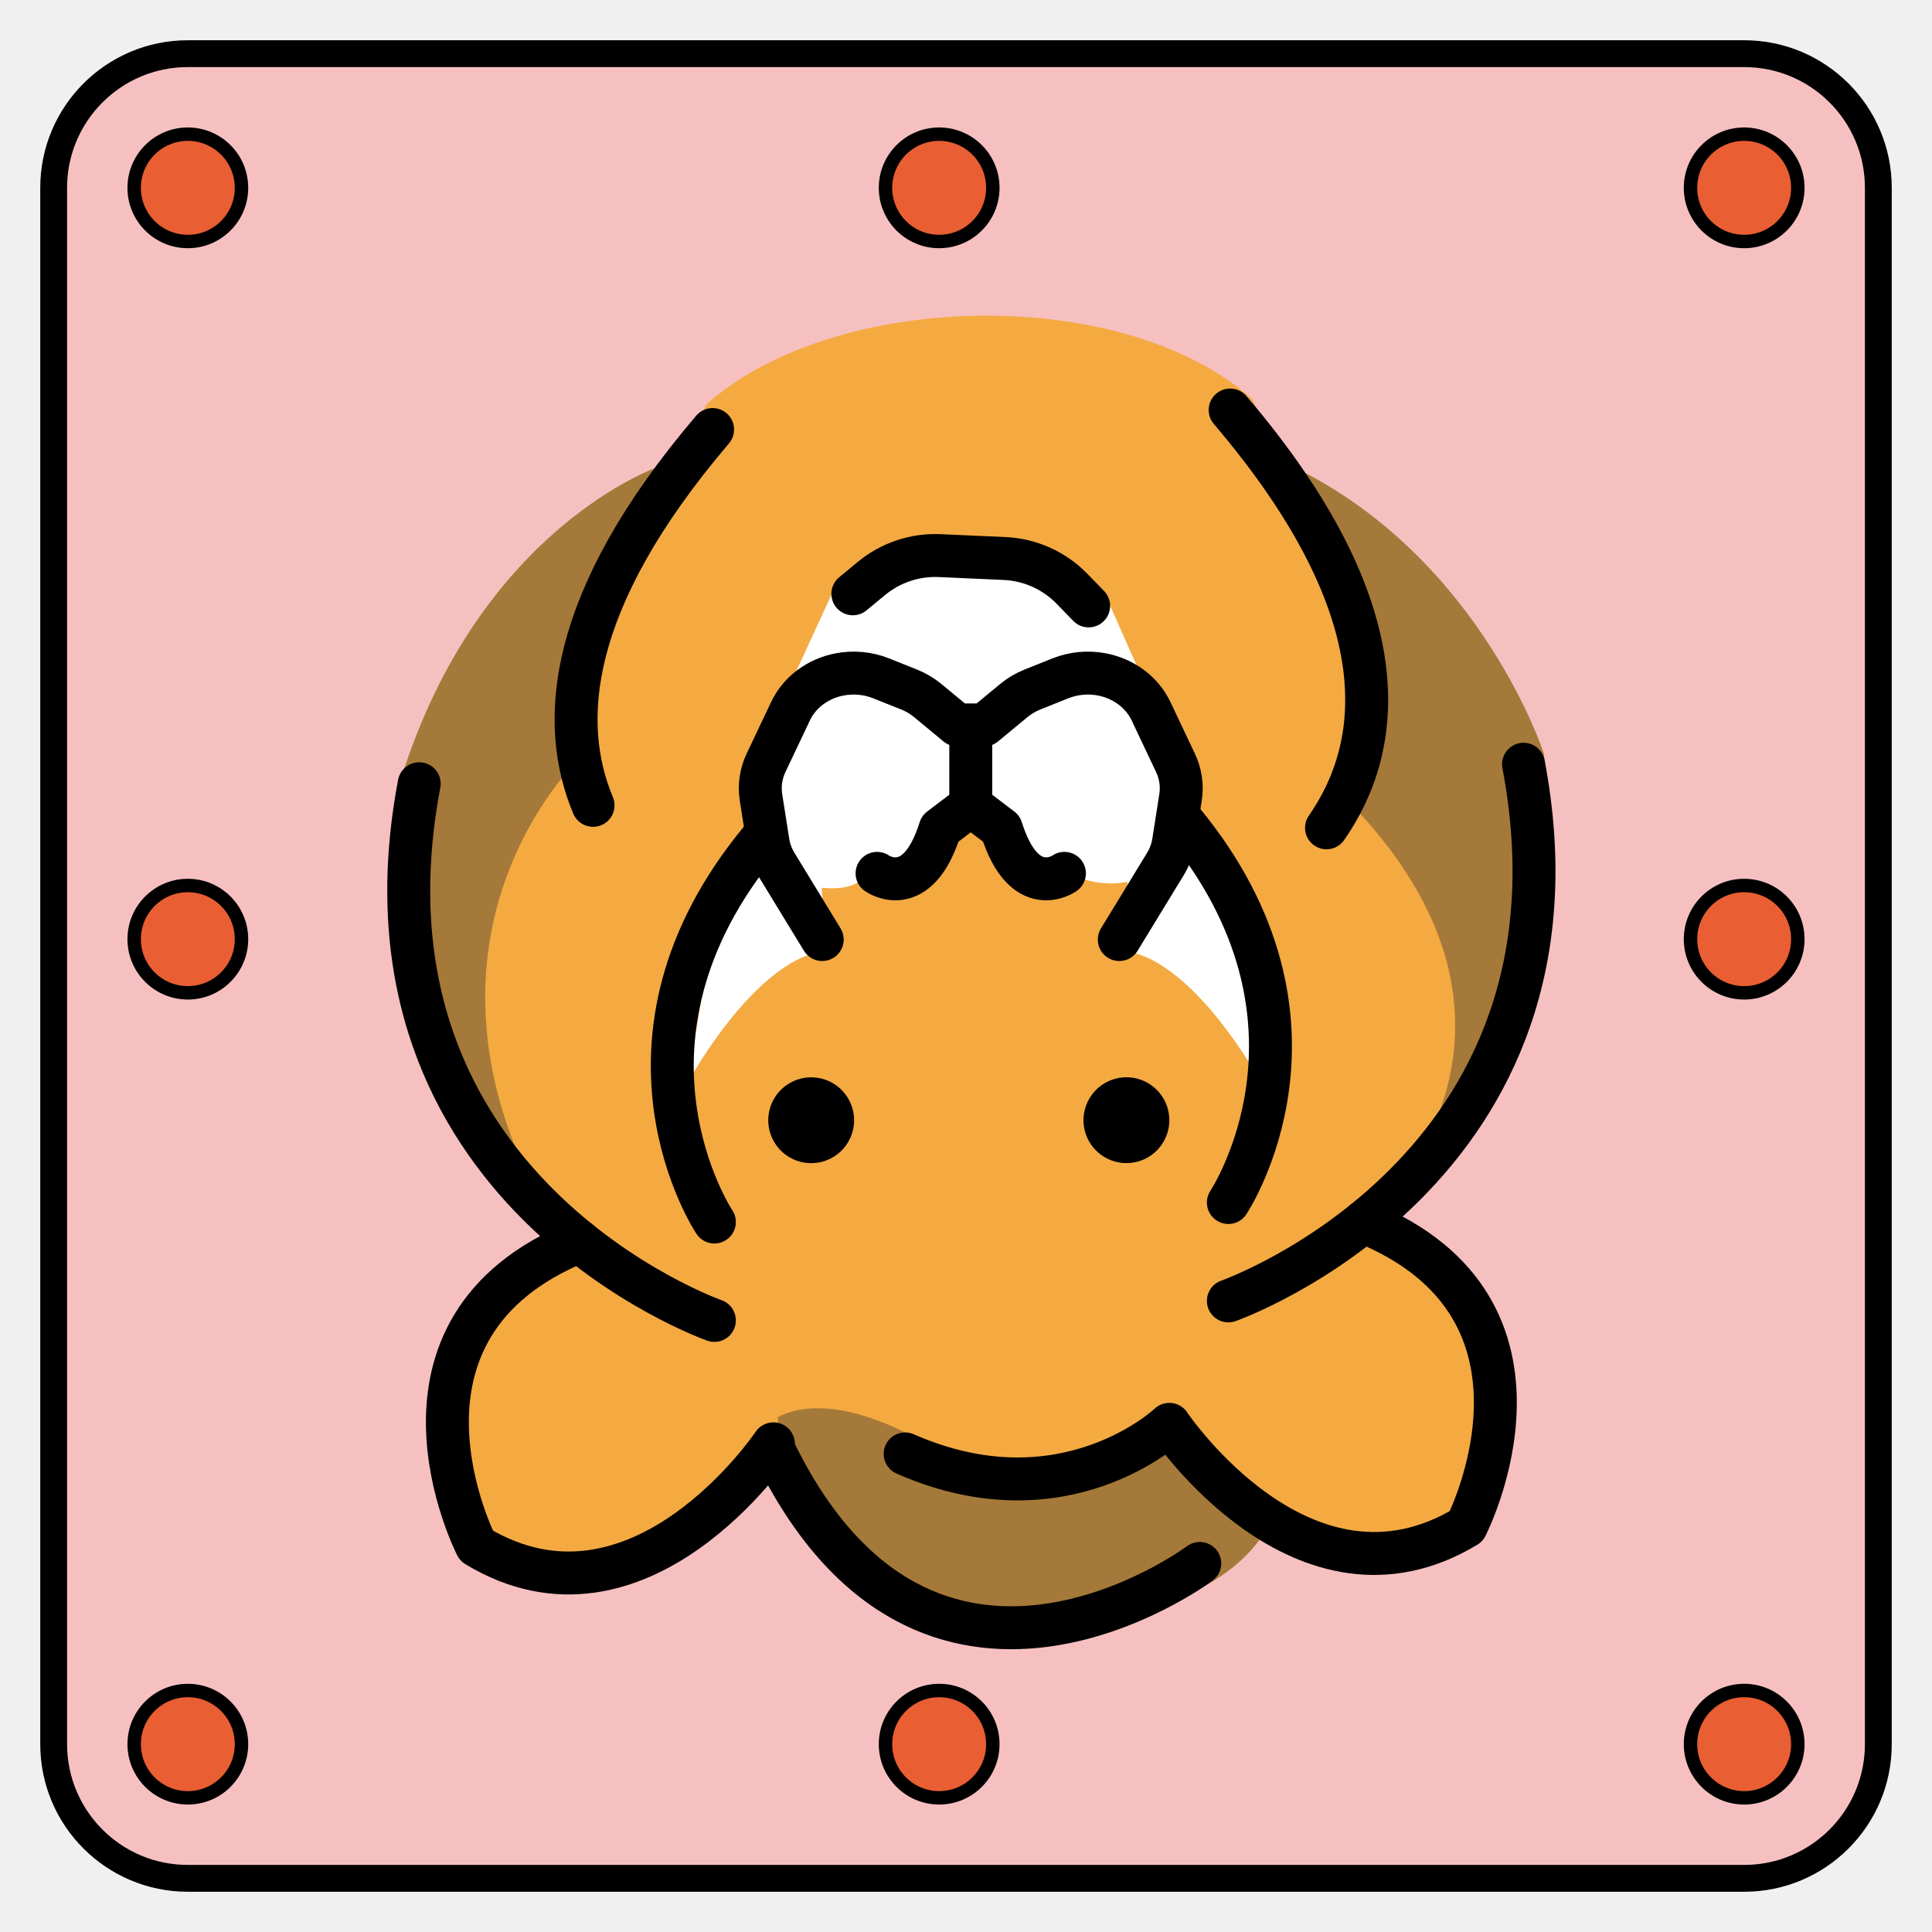
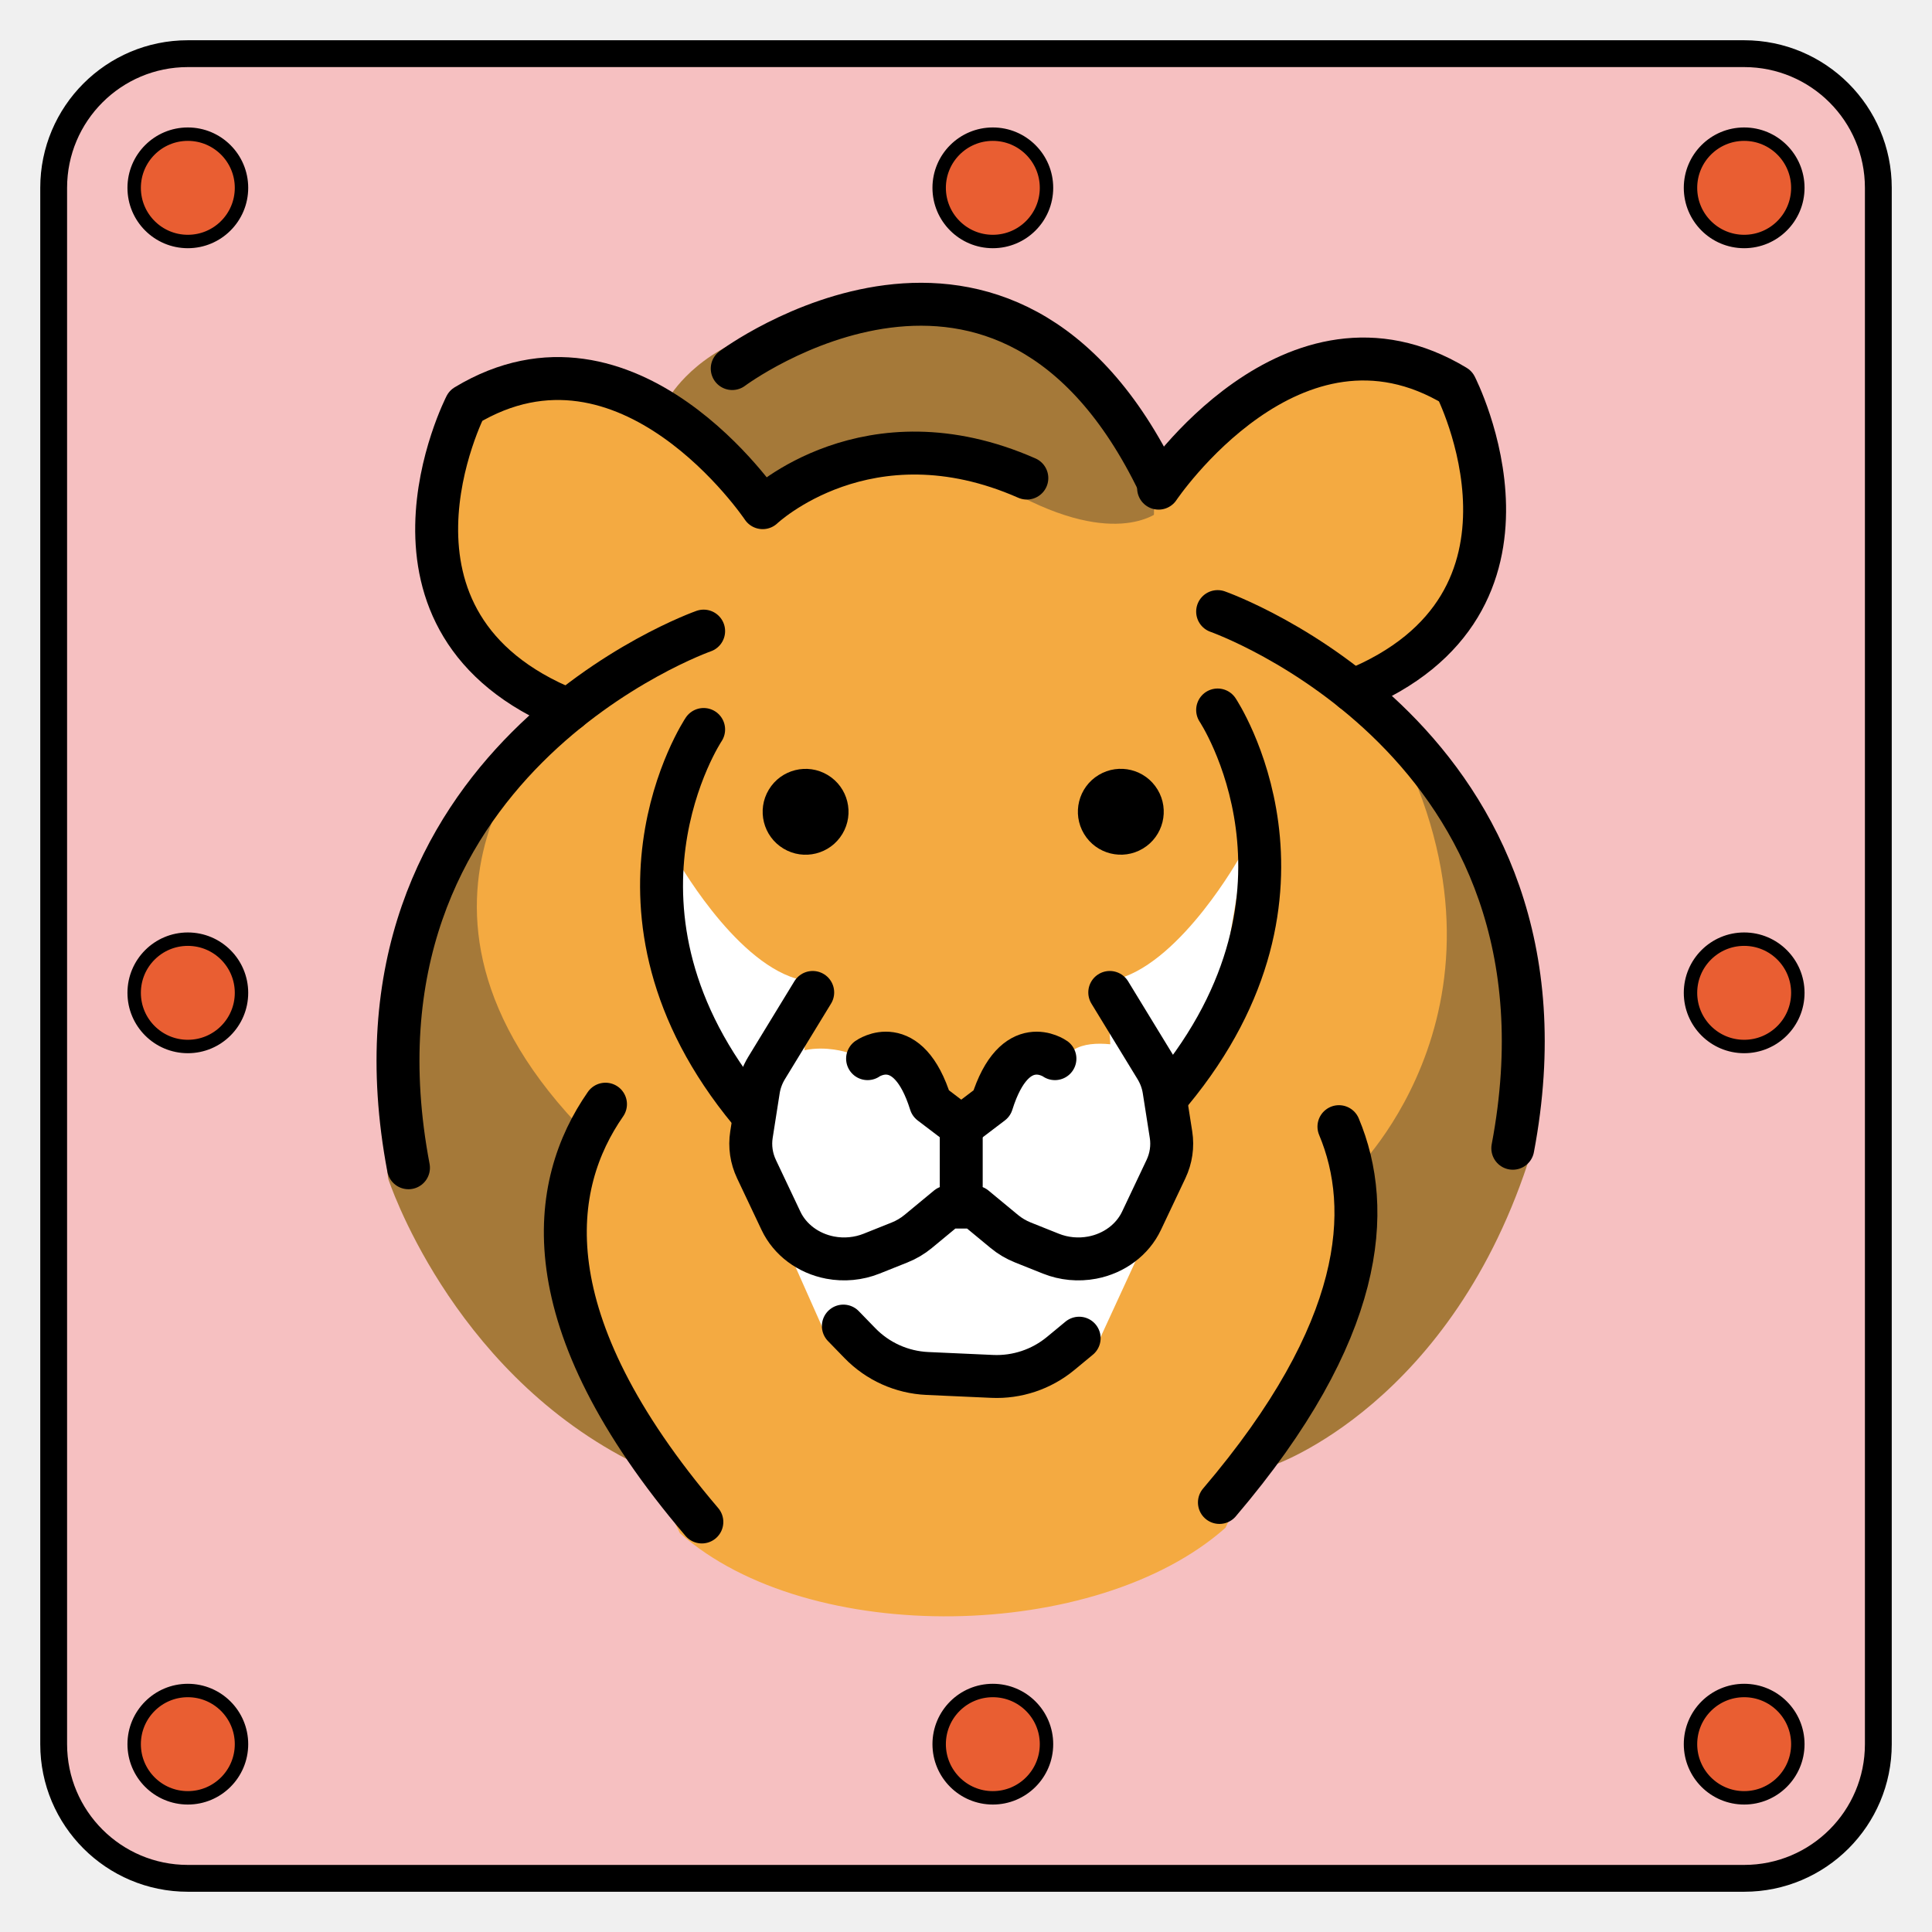
<svg xmlns="http://www.w3.org/2000/svg" id="emoji" viewBox="0 0 72 72">
-   <g transform="rotate(180, 36, 36)">
-     <rect x="2" y="2" width="68" height="68" rx="5" ry="5" fill="#F6C0C1" stroke="black" stroke-width="1" />
-     <circle cx="7" cy="7" r="2" fill="#E95E32" stroke="black" stroke-width="0.5" />
-     <circle cx="65" cy="7" r="2" fill="#E95E32" stroke="black" stroke-width="0.5" />
-     <circle cx="65" cy="65" r="2" fill="#E95E32" stroke="black" stroke-width="0.5" />
-     <circle cx="7" cy="65" r="2" fill="#E95E32" stroke="black" stroke-width="0.5" />
-     <circle cx="37" cy="7" r="2" fill="#E95E32" stroke="black" stroke-width="0.5" />
-     <circle cx="37" cy="65" r="2" fill="#E95E32" stroke="black" stroke-width="0.5" />
-     <circle cx="7" cy="37" r="2" fill="#E95E32" stroke="black" stroke-width="0.5" />
-     <circle cx="65" cy="37" r="2" fill="#E95E32" stroke="black" stroke-width="0.5" />
-     <g id="original" transform="translate(7, 5) scale(0.8)">
-       <g id="color">
-         <path fill="#A57939" stroke="none" d="M18.921,25.502c-0.75,0.25-8.5,9.333-9.25,15.083s-0.333,8.083-0.333,8.083 s2.833,8.75,11.167,13.083c0,0,13.083,13.167,30.083,0.25c0,0,8.333-2.833,12-14.583l-0.333-9.667l-2.417-6.167 c0,0-4.5-4.333-4.667-4.75c-0.167-0.417-5.417-4-5.417-4l-1.917-0.583L23.921,22.669L18.921,25.502z" />
-         <path fill="#F4AA41" stroke="none" d="M60.088,21.21l0.25-5.75l-1.125-3.875l-5.625-0.75l-5.25,2.5l-3.125,2.625l-3.25-5.375l-5.875-2.75 l-10.125,2l-1.125,0.25c0,0-2.375,1.75-2.25,2.5c0,0-6.75-3-9.625-0.375c0,0-3.75,6.875,0.375,11.375l4,3.5 c0,0-9.5,8.625,1.25,19.5c0,0-2.62,5.621,1.113,11.917l3.221,6.666c6,5.333,19.417,5.083,25.417-0.25l2.325-4.813 c0.915-1.083,4.665-5.941,3.675-11.77c0,0,8.5-8.125,1.625-20.75l-1.625-1.5l3-1.625L60.088,21.21z" />
-         <path fill="#A57939" stroke="none" d="M22.338,12.398c0,0,1-1.938,3.875-3s5.812-1.688,5.812-1.688s6.438,0.938,6.938,1 s6,6.312,6,6.312l0.438,2.438c0,0-1.812,1.875-6.562-0.562s-5.812-2.375-6-2.25c-0.188,0.125-5.625,2.312-5.625,2.312 l-2.062-1.688L22.338,12.398z" />
-         <path fill="#FFFFFF" stroke="none" d="M47.671,42.336c0.083-0.208,1.5-8.667,1.5-8.667h-0.167c0,0-2.667,4.792-5.625,5.667l-0.5,1.542 l0.094,1.518c-0.626-0.062-1.26-0.024-1.698,0.253c-1.188,0.75-2.375,0.5-2.375,0.5l-1.812,1.688l-0.562,0.875 l-1.688-0.562c0,0-0.688-2-0.875-2.062c-0.188-0.062-2.062-0.75-2.062-0.75l-1.188,0.438 c0,0-0.957-0.322-1.986-0.102l0.111-1.794l-0.5-1.542c-2.958-0.875-5.625-5.667-5.625-5.667H22.546 c0,0,1.417,8.458,1.5,8.667c0.064,0.161,1.709,1.803,2.461,2.549c-0.715,2.222,0.205,4.639,0.205,4.639l2.25,2.812 l5.25-0.75l1.938-1.562l1.812,0.938l3.938,1.5l2.5-1.312c0,0,1.688-4.5,1.75-4.688 c0.033-0.098-0.259-1.067-0.545-1.969C46.425,43.673,47.617,42.472,47.671,42.336z" />
-         <path fill="#f4aa41" stroke="none" d="M27.046,18.085c0,0,0.458,2.875-2.292,5.708c0,0-4.333,0.917-4.542,1.042 c-0.208,0.125-2.333,1.333-2.667,1.5c-0.333,0.167-1.708-0.292-2.042-0.542s-3.458-5.5-3.458-5.5l0.167-3.625 l1.042-4.375l4.667-0.583l4,1.042l3.833,3.042L27.046,18.085z" />
-         <path fill="#f4aa41" stroke="none" d="M45.033,17.252c0,0-0.458,2.875,2.292,5.708c0,0,4.333,0.917,4.542,1.042 c0.208,0.125,2.333,1.333,2.667,1.5s1.708-0.292,2.042-0.542c0.333-0.25,3.458-5.5,3.458-5.5l-0.167-3.625 l-1.042-4.375l-4.667-0.583l-4,1.042l-3.833,3.042L45.033,17.252z" />
-         <path fill="#FFFFFF" stroke="none" d="M27.671,51.336l2,4.5l2.583,1.583l5.75,0.417l4.417-1.583l2.417-5.25l-2.938,1.458l-4.396-1.458 l-1.5-1.333l-3.083,1.667c0,0,0,1.333-1.75,0.917C29.421,51.836,27.671,51.336,27.671,51.336z" />
-       </g>
-       <g id="hair" />
-       <g id="skin" />
-       <g id="skin-shadow" />
-       <g id="line">
-         <ellipse cx="28.778" cy="31.566" rx="2" ry="2" transform="matrix(0.5156 -0.8568 0.8568 0.5156 -13.1061 39.9485)" fill="#000000" stroke="none" />
-         <ellipse cx="43.463" cy="31.566" rx="2" ry="2" transform="matrix(0.8568 -0.5156 0.5156 0.8568 -10.0526 26.9285)" fill="#000000" stroke="none" />
-         <path fill="none" stroke="#000000" stroke-linecap="round" stroke-linejoin="round" stroke-miterlimit="10" stroke-width="2" d="M40.393,43.066c0,0-1.871-1.333-2.939,2.083l-1.425,1.083l-1.425-1.083c-1.069-3.417-2.939-2.083-2.939-2.083" />
-         <path fill="none" stroke="#000000" stroke-linecap="round" stroke-linejoin="round" stroke-miterlimit="10" stroke-width="2" d="M42.947,39.982l2.148,3.519c0.194,0.318,0.323,0.666,0.379,1.027l0.326,2.078c0.086,0.545,0.004,1.102-0.235,1.607 l-1.14,2.407c-0.417,0.88-1.272,1.52-2.292,1.714l0,0c-0.647,0.123-1.321,0.06-1.927-0.183l-1.302-0.52 c-0.317-0.127-0.611-0.3-0.868-0.513l-1.375-1.137h-1.266l-1.375,1.137c-0.258,0.213-0.55,0.386-0.868,0.513 l-1.302,0.52c-0.607,0.242-1.28,0.306-1.927,0.183h0c-1.021-0.195-1.876-0.834-2.292-1.714l-1.14-2.407 c-0.239-0.505-0.321-1.061-0.235-1.607l0.326-2.078c0.057-0.361,0.185-0.709,0.379-1.027l2.148-3.519" />
-         <line x1="36.028" x2="36.028" y1="46.232" y2="48.982" fill="none" stroke="#000000" stroke-linecap="round" stroke-linejoin="round" stroke-miterlimit="10" stroke-width="2" />
-         <path fill="none" stroke="#000000" stroke-linecap="round" stroke-linejoin="round" stroke-miterlimit="10" stroke-width="2" d="M30.537,55.524l0.771,0.794c0.83,0.855,1.954,1.361,3.145,1.414l3.017,0.136 c1.158,0.052,2.293-0.328,3.187-1.066l0.864-0.714" />
-         <path fill="none" stroke="#000000" stroke-linecap="round" stroke-linejoin="round" stroke-miterlimit="10" stroke-width="2" d="M17.739,26.829c-9.998-4.04-4.794-14.18-4.794-14.18c7.583-4.583,13.833,4.75,13.833,4.75 s4.886-4.647,12.306-1.378" />
-         <path fill="none" stroke="#000000" stroke-linecap="round" stroke-linejoin="round" stroke-miterlimit="10" stroke-width="2" d="M24.028,23.149c0,0-17.333,6.083-13.75,25" />
-         <path fill="none" stroke="#000000" stroke-linecap="round" stroke-linejoin="round" stroke-miterlimit="10" stroke-width="2" d="M19.456,45.187c-2.601,3.74-3.585,9.99,4.489,19.462" />
-         <path fill="none" stroke="#000000" stroke-linecap="round" stroke-linejoin="round" stroke-miterlimit="10" stroke-width="2" d="M24.028,27.732c0,0-5.612,8.411,2.153,17.789" />
-         <path fill="none" stroke="#000000" stroke-linecap="round" stroke-linejoin="round" stroke-miterlimit="10" stroke-width="2" d="M25.36,10.919c0,0,12.705-9.5,19.862,5.333" />
-         <path fill="none" stroke="#000000" stroke-linecap="round" stroke-linejoin="round" stroke-miterlimit="10" stroke-width="2" d="M45.222,16.49c0,0,6.25-9.333,13.833-4.75c0,0,5.204,10.14-4.794,14.18" />
-         <path fill="none" stroke="#000000" stroke-linecap="round" stroke-linejoin="round" stroke-miterlimit="10" stroke-width="2" d="M47.972,22.24c0,0,17.333,6.083,13.75,25" />
-         <path fill="none" stroke="#000000" stroke-linecap="round" stroke-linejoin="round" stroke-miterlimit="10" stroke-width="2" d="M53.623,46.234c1.607,3.832,1.235,9.525-5.568,17.506" />
-         <path fill="none" stroke="#000000" stroke-linecap="round" stroke-linejoin="round" stroke-miterlimit="10" stroke-width="2" d="M47.972,26.824c0,0,5.612,8.411-2.153,17.789" />
-       </g>
+   <rect x="2" y="2" width="68" height="68" rx="5" ry="5" fill="#F6C0C1" stroke="black" stroke-width="1" />
+   <circle cx="7" cy="7" r="2" fill="#E95E32" stroke="black" stroke-width="0.5" />
+   <circle cx="65" cy="7" r="2" fill="#E95E32" stroke="black" stroke-width="0.5" />
+   <circle cx="65" cy="65" r="2" fill="#E95E32" stroke="black" stroke-width="0.5" />
+   <circle cx="7" cy="65" r="2" fill="#E95E32" stroke="black" stroke-width="0.5" />
+   <circle cx="37" cy="7" r="2" fill="#E95E32" stroke="black" stroke-width="0.5" />
+   <circle cx="37" cy="65" r="2" fill="#E95E32" stroke="black" stroke-width="0.5" />
+   <circle cx="7" cy="37" r="2" fill="#E95E32" stroke="black" stroke-width="0.5" />
+   <circle cx="65" cy="37" r="2" fill="#E95E32" stroke="black" stroke-width="0.5" />
+   <g id="original" transform="translate(7, 5) scale(0.8)">
+     <g id="color">
+       <path fill="#A57939" stroke="none" d="M18.921,25.502c-0.75,0.25-8.5,9.333-9.25,15.083s-0.333,8.083-0.333,8.083 s2.833,8.75,11.167,13.083c0,0,13.083,13.167,30.083,0.25c0,0,8.333-2.833,12-14.583l-0.333-9.667l-2.417-6.167 c0,0-4.5-4.333-4.667-4.75c-0.167-0.417-5.417-4-5.417-4l-1.917-0.583L23.921,22.669L18.921,25.502z" />
+       <path fill="#F4AA41" stroke="none" d="M60.088,21.21l0.25-5.75l-1.125-3.875l-5.625-0.75l-5.25,2.5l-3.125,2.625l-3.25-5.375l-5.875-2.75 l-10.125,2l-1.125,0.25c0,0-2.375,1.75-2.25,2.5c0,0-6.75-3-9.625-0.375c0,0-3.75,6.875,0.375,11.375l4,3.5 c0,0-9.5,8.625,1.25,19.5c0,0-2.62,5.621,1.113,11.917l3.221,6.666c6,5.333,19.417,5.083,25.417-0.25l2.325-4.813 c0.915-1.083,4.665-5.941,3.675-11.77c0,0,8.5-8.125,1.625-20.75l-1.625-1.5l3-1.625L60.088,21.21z" />
+       <path fill="#A57939" stroke="none" d="M22.338,12.398c0,0,1-1.938,3.875-3s5.812-1.688,5.812-1.688s6.438,0.938,6.938,1 s6,6.312,6,6.312l0.438,2.438c0,0-1.812,1.875-6.562-0.562s-5.812-2.375-6-2.25c-0.188,0.125-5.625,2.312-5.625,2.312 l-2.062-1.688L22.338,12.398z" />
+       <path fill="#FFFFFF" stroke="none" d="M47.671,42.336c0.083-0.208,1.5-8.667,1.5-8.667h-0.167c0,0-2.667,4.792-5.625,5.667l-0.5,1.542 l0.094,1.518c-0.626-0.062-1.26-0.024-1.698,0.253c-1.188,0.75-2.375,0.5-2.375,0.5l-1.812,1.688l-0.562,0.875 l-1.688-0.562c0,0-0.688-2-0.875-2.062c-0.188-0.062-2.062-0.75-2.062-0.75l-1.188,0.438 c0,0-0.957-0.322-1.986-0.102l0.111-1.794l-0.5-1.542c-2.958-0.875-5.625-5.667-5.625-5.667H22.546 c0,0,1.417,8.458,1.5,8.667c0.064,0.161,1.709,1.803,2.461,2.549c-0.715,2.222,0.205,4.639,0.205,4.639l2.25,2.812 l5.25-0.75l1.938-1.562l1.812,0.938l3.938,1.5l2.5-1.312c0,0,1.688-4.5,1.75-4.688 c0.033-0.098-0.259-1.067-0.545-1.969C46.425,43.673,47.617,42.472,47.671,42.336z" />
+       <path fill="#f4aa41" stroke="none" d="M27.046,18.085c0,0,0.458,2.875-2.292,5.708c0,0-4.333,0.917-4.542,1.042 c-0.208,0.125-2.333,1.333-2.667,1.5c-0.333,0.167-1.708-0.292-2.042-0.542s-3.458-5.5-3.458-5.5l0.167-3.625 l1.042-4.375l4.667-0.583l4,1.042l3.833,3.042L27.046,18.085z" />
+       <path fill="#f4aa41" stroke="none" d="M45.033,17.252c0,0-0.458,2.875,2.292,5.708c0,0,4.333,0.917,4.542,1.042 c0.208,0.125,2.333,1.333,2.667,1.5s1.708-0.292,2.042-0.542c0.333-0.25,3.458-5.5,3.458-5.5l-0.167-3.625 l-1.042-4.375l-4.667-0.583l-4,1.042l-3.833,3.042L45.033,17.252z" />
+       <path fill="#FFFFFF" stroke="none" d="M27.671,51.336l2,4.5l2.583,1.583l5.75,0.417l4.417-1.583l2.417-5.25l-2.938,1.458l-4.396-1.458 l-1.5-1.333l-3.083,1.667c0,0,0,1.333-1.75,0.917C29.421,51.836,27.671,51.336,27.671,51.336z" />
+     </g>
+     <g id="hair" />
+     <g id="skin" />
+     <g id="skin-shadow" />
+     <g id="line">
+       <ellipse cx="28.778" cy="31.566" rx="2" ry="2" transform="matrix(0.5156 -0.8568 0.8568 0.5156 -13.1061 39.9485)" fill="#000000" stroke="none" />
+       <ellipse cx="43.463" cy="31.566" rx="2" ry="2" transform="matrix(0.8568 -0.5156 0.5156 0.8568 -10.0526 26.9285)" fill="#000000" stroke="none" />
+       <path fill="none" stroke="#000000" stroke-linecap="round" stroke-linejoin="round" stroke-miterlimit="10" stroke-width="2" d="M40.393,43.066c0,0-1.871-1.333-2.939,2.083l-1.425,1.083l-1.425-1.083c-1.069-3.417-2.939-2.083-2.939-2.083" />
+       <path fill="none" stroke="#000000" stroke-linecap="round" stroke-linejoin="round" stroke-miterlimit="10" stroke-width="2" d="M42.947,39.982l2.148,3.519c0.194,0.318,0.323,0.666,0.379,1.027l0.326,2.078c0.086,0.545,0.004,1.102-0.235,1.607 l-1.14,2.407c-0.417,0.88-1.272,1.52-2.292,1.714l0,0c-0.647,0.123-1.321,0.06-1.927-0.183l-1.302-0.52 c-0.317-0.127-0.611-0.3-0.868-0.513l-1.375-1.137h-1.266l-1.375,1.137c-0.258,0.213-0.55,0.386-0.868,0.513 l-1.302,0.52c-0.607,0.242-1.28,0.306-1.927,0.183h0c-1.021-0.195-1.876-0.834-2.292-1.714l-1.14-2.407 c-0.239-0.505-0.321-1.061-0.235-1.607l0.326-2.078c0.057-0.361,0.185-0.709,0.379-1.027l2.148-3.519" />
+       <line x1="36.028" x2="36.028" y1="46.232" y2="48.982" fill="none" stroke="#000000" stroke-linecap="round" stroke-linejoin="round" stroke-miterlimit="10" stroke-width="2" />
+       <path fill="none" stroke="#000000" stroke-linecap="round" stroke-linejoin="round" stroke-miterlimit="10" stroke-width="2" d="M30.537,55.524l0.771,0.794c0.83,0.855,1.954,1.361,3.145,1.414l3.017,0.136 c1.158,0.052,2.293-0.328,3.187-1.066l0.864-0.714" />
+       <path fill="none" stroke="#000000" stroke-linecap="round" stroke-linejoin="round" stroke-miterlimit="10" stroke-width="2" d="M17.739,26.829c-9.998-4.04-4.794-14.18-4.794-14.18c7.583-4.583,13.833,4.75,13.833,4.75 s4.886-4.647,12.306-1.378" />
+       <path fill="none" stroke="#000000" stroke-linecap="round" stroke-linejoin="round" stroke-miterlimit="10" stroke-width="2" d="M24.028,23.149c0,0-17.333,6.083-13.75,25" />
+       <path fill="none" stroke="#000000" stroke-linecap="round" stroke-linejoin="round" stroke-miterlimit="10" stroke-width="2" d="M19.456,45.187c-2.601,3.74-3.585,9.99,4.489,19.462" />
+       <path fill="none" stroke="#000000" stroke-linecap="round" stroke-linejoin="round" stroke-miterlimit="10" stroke-width="2" d="M24.028,27.732c0,0-5.612,8.411,2.153,17.789" />
+       <path fill="none" stroke="#000000" stroke-linecap="round" stroke-linejoin="round" stroke-miterlimit="10" stroke-width="2" d="M25.36,10.919c0,0,12.705-9.5,19.862,5.333" />
+       <path fill="none" stroke="#000000" stroke-linecap="round" stroke-linejoin="round" stroke-miterlimit="10" stroke-width="2" d="M45.222,16.49c0,0,6.25-9.333,13.833-4.75c0,0,5.204,10.14-4.794,14.18" />
+       <path fill="none" stroke="#000000" stroke-linecap="round" stroke-linejoin="round" stroke-miterlimit="10" stroke-width="2" d="M47.972,22.24c0,0,17.333,6.083,13.75,25" />
+       <path fill="none" stroke="#000000" stroke-linecap="round" stroke-linejoin="round" stroke-miterlimit="10" stroke-width="2" d="M53.623,46.234c1.607,3.832,1.235,9.525-5.568,17.506" />
+       <path fill="none" stroke="#000000" stroke-linecap="round" stroke-linejoin="round" stroke-miterlimit="10" stroke-width="2" d="M47.972,26.824c0,0,5.612,8.411-2.153,17.789" />
    </g>
  </g>
</svg>
